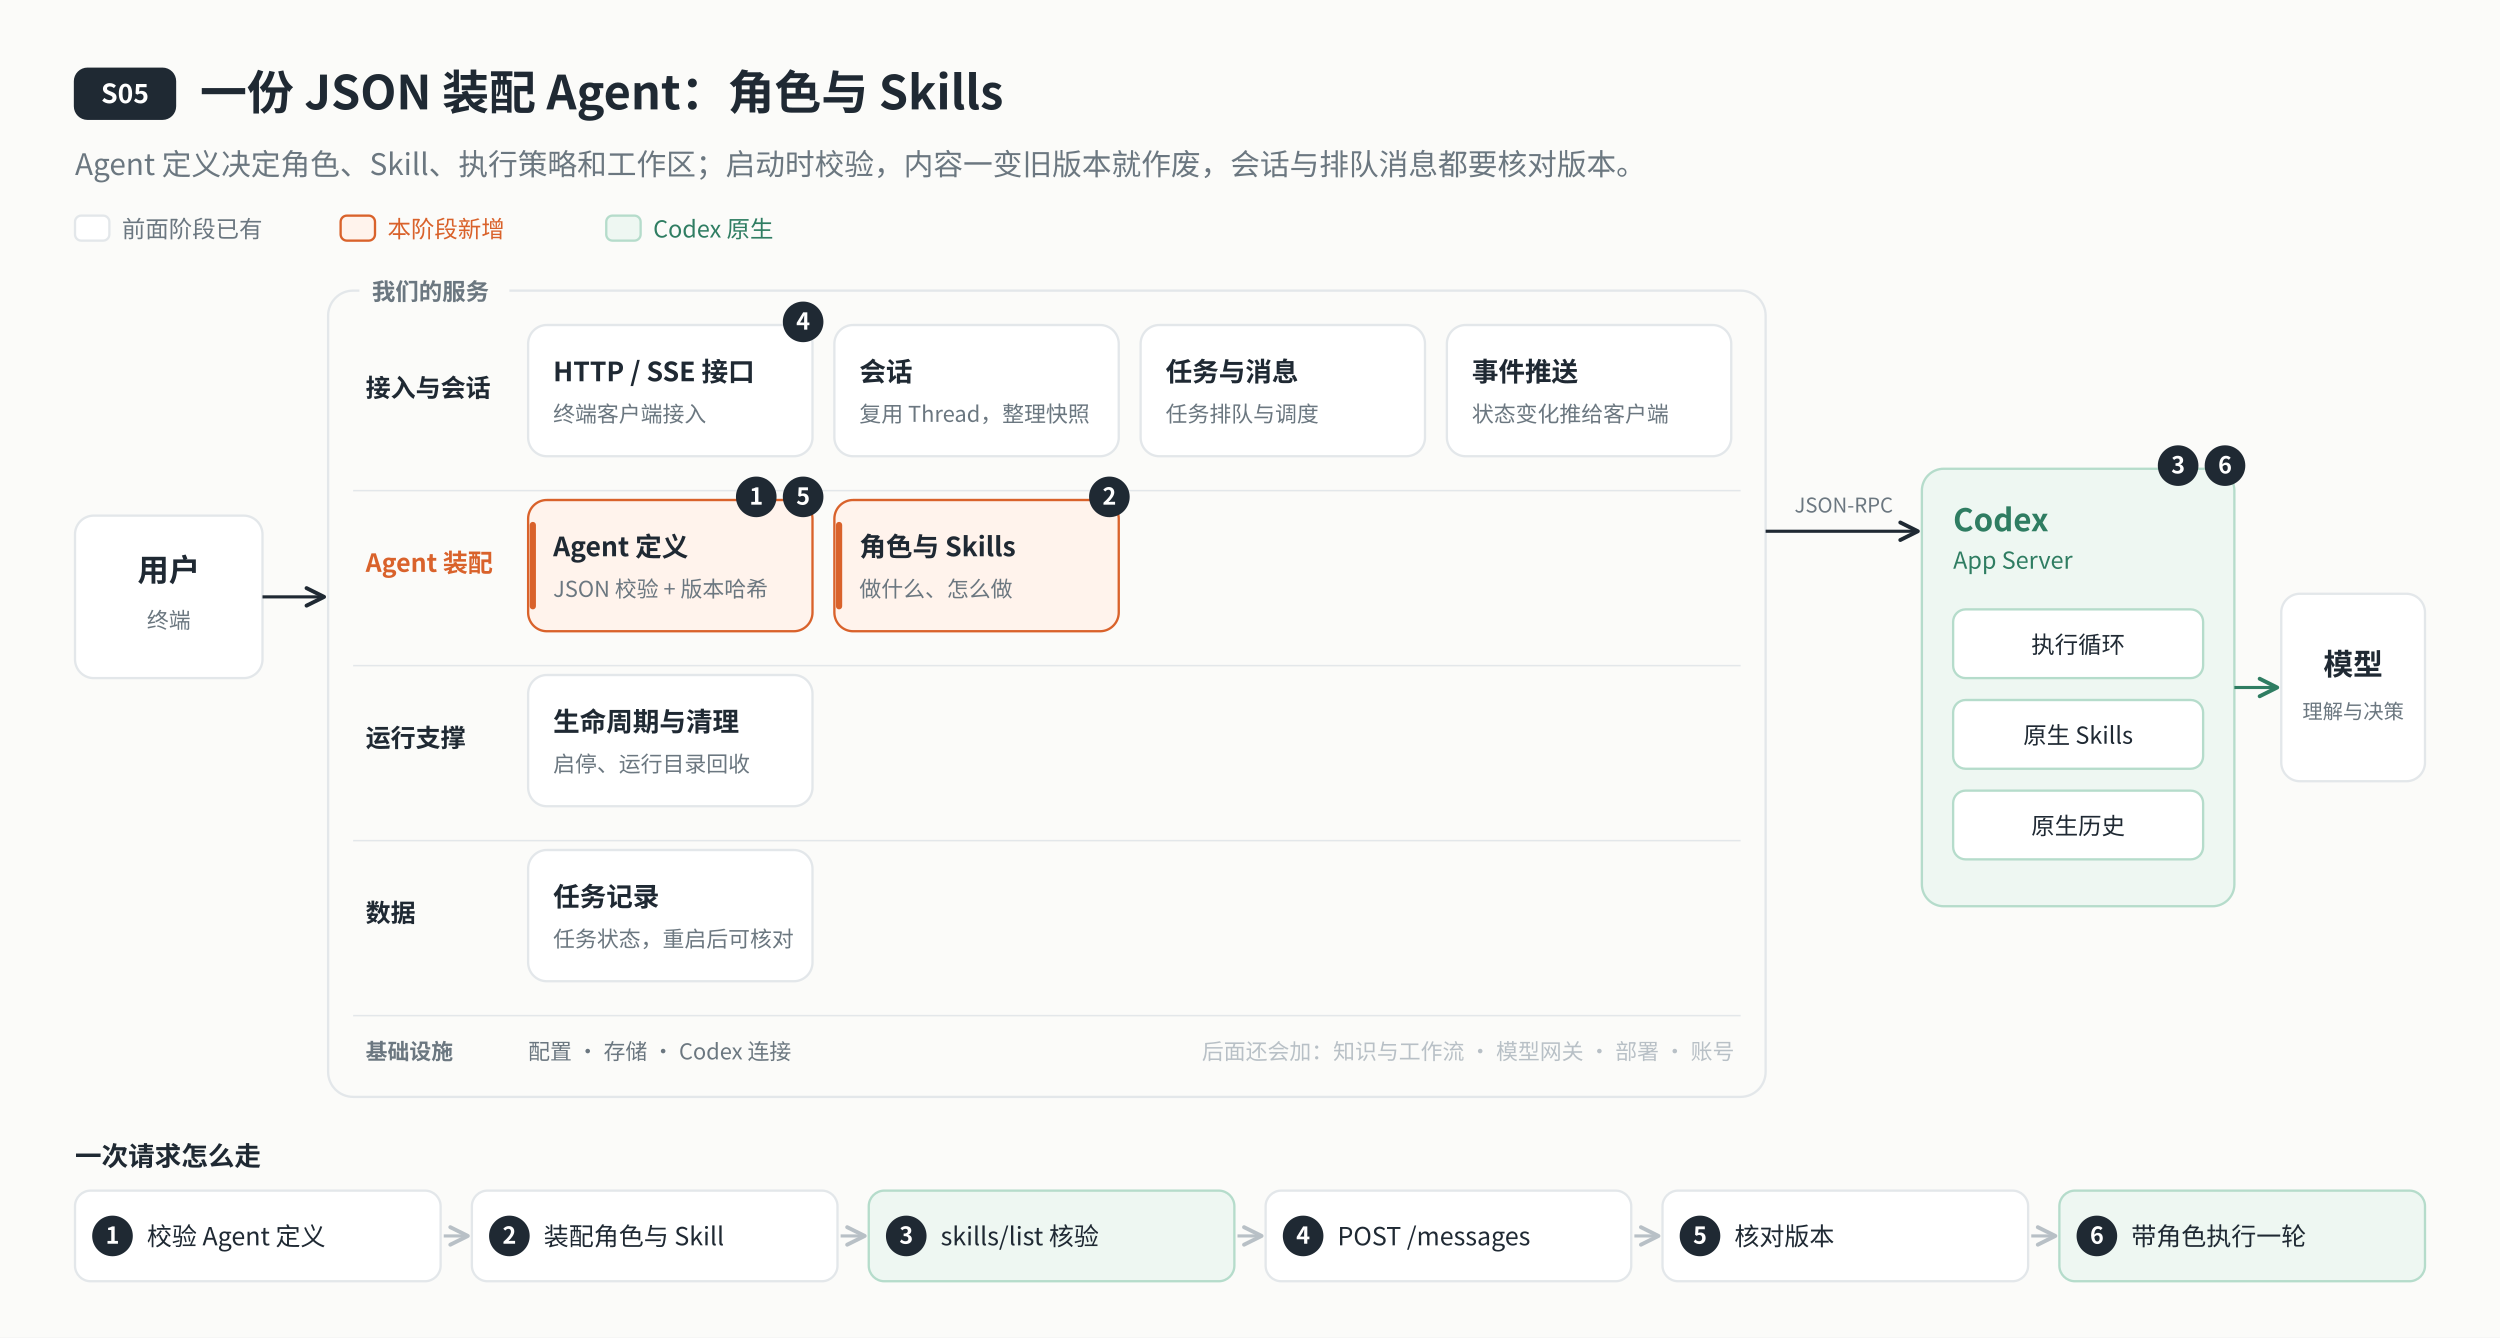
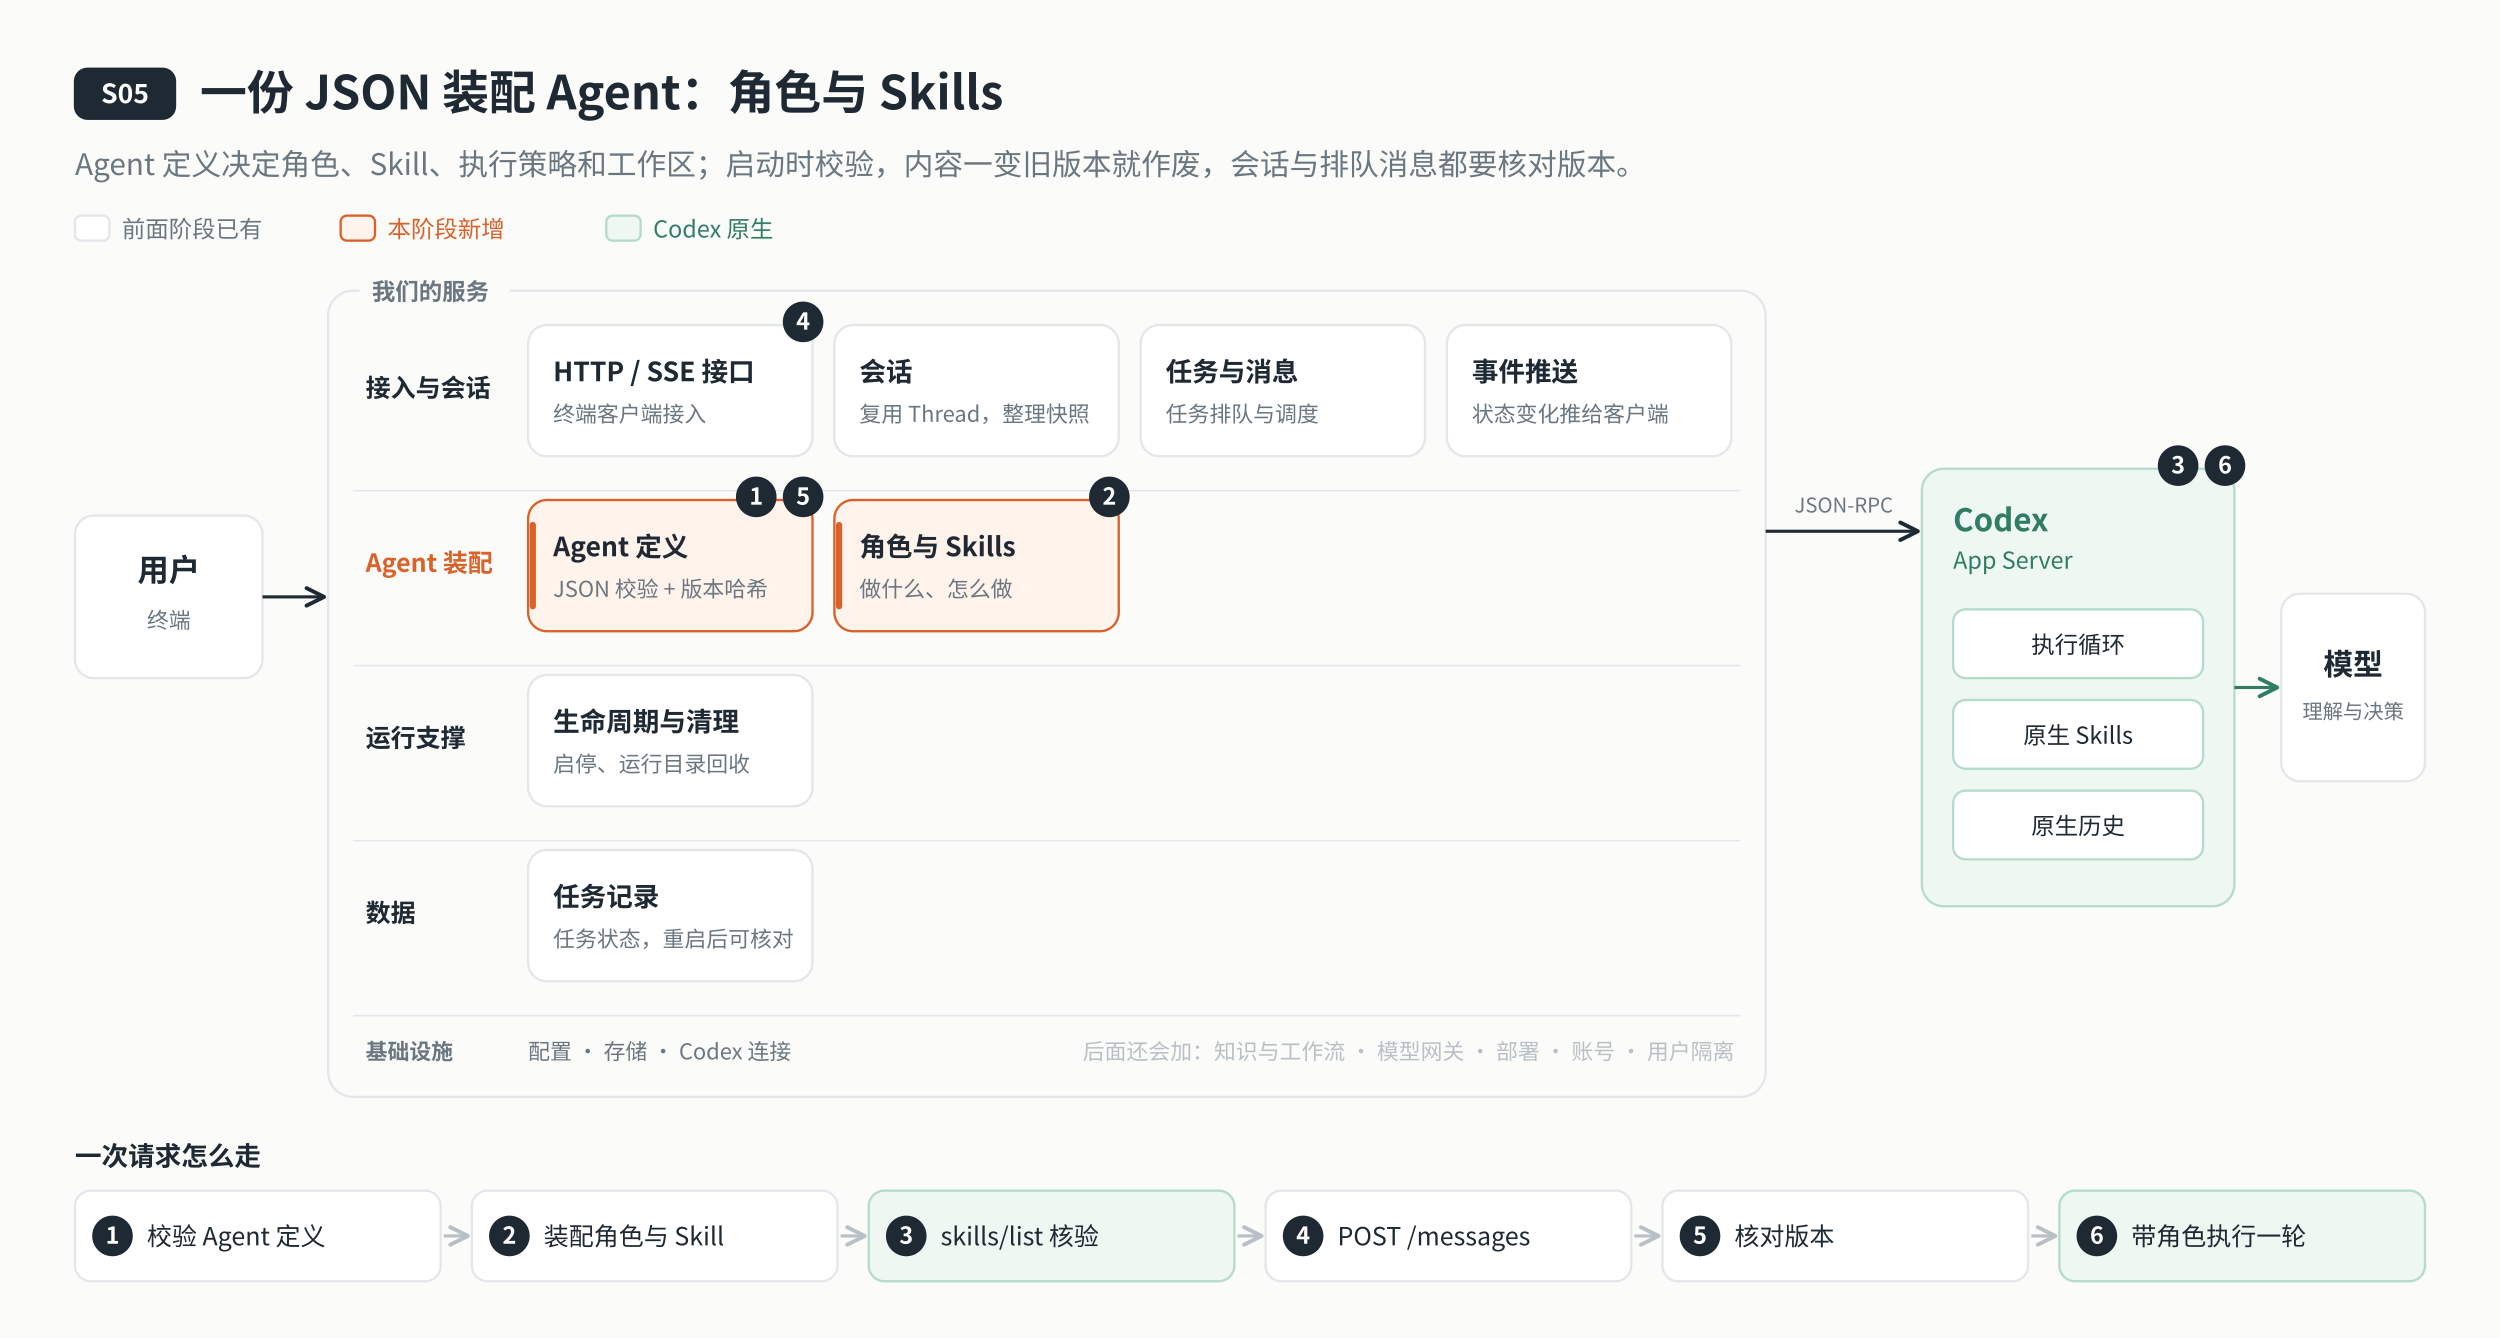
<svg xmlns="http://www.w3.org/2000/svg" width="1600" height="856" viewBox="0 0 1600 856" role="img" aria-labelledby="title desc">
  <defs>
    <marker id="mB8C0C6" viewBox="0 0 10 10" refX="8" refY="5" markerWidth="7" markerHeight="7" orient="auto-start-reverse">
      <path d="M1 1 L9 5 L1 9" fill="none" stroke="#B8C0C6" stroke-width="1.8" stroke-linecap="round" stroke-linejoin="round" />
    </marker>
    <marker id="m1F2933" viewBox="0 0 10 10" refX="8" refY="5" markerWidth="7" markerHeight="7" orient="auto-start-reverse">
      <path d="M1 1 L9 5 L1 9" fill="none" stroke="#1F2933" stroke-width="1.8" stroke-linecap="round" stroke-linejoin="round" />
    </marker>
    <marker id="m2F7D62" viewBox="0 0 10 10" refX="8" refY="5" markerWidth="7" markerHeight="7" orient="auto-start-reverse">
      <path d="M1 1 L9 5 L1 9" fill="none" stroke="#2F7D62" stroke-width="1.8" stroke-linecap="round" stroke-linejoin="round" />
    </marker>
  </defs>
  <g font-family="PingFang SC, Microsoft YaHei, Noto Sans CJK SC, sans-serif">
    <rect x="0" y="0" width="1600" height="856" fill="#FBFBF9" />
    <rect x="48" y="44" width="64" height="32" rx="8" fill="#1F2933" stroke="#1F2933" stroke-width="1.5" />
    <text x="80" y="66" font-size="17" fill="#fff" font-weight="700" text-anchor="middle">S05</text>
    <text x="128" y="70" font-size="30" fill="#1F2933" font-weight="700" text-anchor="start">一份 JSON 装配 Agent：角色与 Skills</text>
    <text x="48" y="112" font-size="19" fill="#6B7780" font-weight="400" text-anchor="start">Agent 定义决定角色、Skill、执行策略和工作区；启动时校验，内容一变旧版本就作废，会话与排队消息都要核对版本。</text>
    <rect x="48" y="138" width="22" height="16" rx="4" fill="#FFFFFF" stroke="#E3E7EA" stroke-width="1.5" />
    <text x="78" y="152" font-size="15" fill="#6B7780" font-weight="400" text-anchor="start">前面阶段已有</text>
    <rect x="218" y="138" width="22" height="16" rx="4" fill="#FFF3EC" stroke="#D9622B" stroke-width="1.5" />
    <text x="248" y="152" font-size="15" fill="#D9622B" font-weight="400" text-anchor="start">本阶段新增</text>
    <rect x="388" y="138" width="22" height="16" rx="4" fill="#EEF7F2" stroke="#B5DCCB" stroke-width="1.5" />
    <text x="418" y="152" font-size="15" fill="#2F7D62" font-weight="400" text-anchor="start">Codex 原生</text>
    <rect x="48" y="330" width="120" height="104" rx="12" fill="#FFFFFF" stroke="#E3E7EA" stroke-width="1.5" />
    <text x="108" y="372" font-size="20" fill="#1F2933" font-weight="600" text-anchor="middle">用户</text>
    <text x="108" y="402" font-size="14" fill="#6B7780" font-weight="400" text-anchor="middle">终端</text>
    <rect x="210" y="186" width="920" height="516" rx="16" fill="none" stroke="#E3E7EA" stroke-width="1.5" />
    <rect x="230" y="175" width="96" height="22" fill="#FBFBF9" />
    <text x="238" y="192" font-size="15" fill="#6B7780" font-weight="600" text-anchor="start">我们的服务</text>
    <text x="234" y="254" font-size="16" fill="#1F2933" font-weight="600" text-anchor="start">接入与会话</text>
    <rect x="338" y="208" width="182" height="84" rx="12" fill="#FFFFFF" stroke="#E3E7EA" stroke-width="1.5" />
    <text x="354" y="244" font-size="17" fill="#1F2933" font-weight="600" text-anchor="start">HTTP / SSE 接口</text>
    <text x="354" y="270" font-size="14" fill="#6B7780" font-weight="400" text-anchor="start">终端客户端接入</text>
    <rect x="534" y="208" width="182" height="84" rx="12" fill="#FFFFFF" stroke="#E3E7EA" stroke-width="1.5" />
    <text x="550" y="244" font-size="17" fill="#1F2933" font-weight="600" text-anchor="start">会话</text>
    <text x="550" y="270" font-size="14" fill="#6B7780" font-weight="400" text-anchor="start">复用 Thread，整理快照</text>
    <rect x="730" y="208" width="182" height="84" rx="12" fill="#FFFFFF" stroke="#E3E7EA" stroke-width="1.5" />
    <text x="746" y="244" font-size="17" fill="#1F2933" font-weight="600" text-anchor="start">任务与消息</text>
    <text x="746" y="270" font-size="14" fill="#6B7780" font-weight="400" text-anchor="start">任务排队与调度</text>
    <rect x="926" y="208" width="182" height="84" rx="12" fill="#FFFFFF" stroke="#E3E7EA" stroke-width="1.5" />
    <text x="942" y="244" font-size="17" fill="#1F2933" font-weight="600" text-anchor="start">事件推送</text>
    <text x="942" y="270" font-size="14" fill="#6B7780" font-weight="400" text-anchor="start">状态变化推给客户端</text>
    <text x="234" y="366" font-size="16" fill="#D9622B" font-weight="600" text-anchor="start">Agent 装配</text>
    <line x1="226" y1="314" x2="1114" y2="314" stroke="#E3E7EA" stroke-width="1" />
    <rect x="338" y="320" width="182" height="84" rx="12" fill="#FFF3EC" stroke="#D9622B" stroke-width="1.5" />
    <rect x="339" y="334" width="4" height="56" rx="2" fill="#D9622B" />
    <text x="354" y="356" font-size="17" fill="#1F2933" font-weight="600" text-anchor="start">Agent 定义</text>
    <text x="354" y="382" font-size="14" fill="#6B7780" font-weight="400" text-anchor="start">JSON 校验 + 版本哈希</text>
    <rect x="534" y="320" width="182" height="84" rx="12" fill="#FFF3EC" stroke="#D9622B" stroke-width="1.5" />
    <rect x="535" y="334" width="4" height="56" rx="2" fill="#D9622B" />
    <text x="550" y="356" font-size="17" fill="#1F2933" font-weight="600" text-anchor="start">角色与 Skills</text>
    <text x="550" y="382" font-size="14" fill="#6B7780" font-weight="400" text-anchor="start">做什么、怎么做</text>
    <text x="234" y="478" font-size="16" fill="#1F2933" font-weight="600" text-anchor="start">运行支撑</text>
    <line x1="226" y1="426" x2="1114" y2="426" stroke="#E3E7EA" stroke-width="1" />
    <rect x="338" y="432" width="182" height="84" rx="12" fill="#FFFFFF" stroke="#E3E7EA" stroke-width="1.5" />
    <text x="354" y="468" font-size="17" fill="#1F2933" font-weight="600" text-anchor="start">生命周期与清理</text>
    <text x="354" y="494" font-size="14" fill="#6B7780" font-weight="400" text-anchor="start">启停、运行目录回收</text>
    <text x="234" y="590" font-size="16" fill="#1F2933" font-weight="600" text-anchor="start">数据</text>
    <line x1="226" y1="538" x2="1114" y2="538" stroke="#E3E7EA" stroke-width="1" />
    <rect x="338" y="544" width="182" height="84" rx="12" fill="#FFFFFF" stroke="#E3E7EA" stroke-width="1.5" />
    <text x="354" y="580" font-size="17" fill="#1F2933" font-weight="600" text-anchor="start">任务记录</text>
    <text x="354" y="606" font-size="14" fill="#6B7780" font-weight="400" text-anchor="start">任务状态，重启后可核对</text>
    <line x1="226" y1="650" x2="1114" y2="650" stroke="#E3E7EA" stroke-width="1" />
    <text x="234" y="678" font-size="14" fill="#6B7780" font-weight="600" text-anchor="start">基础设施</text>
    <text x="338" y="678" font-size="14" fill="#6B7780" font-weight="400" text-anchor="start">配置 · 存储 · Codex 连接</text>
-     <text x="1110" y="678" font-size="14" fill="#B8C0C6" font-weight="400" text-anchor="end">后面还会加：知识与工作流 · 模型网关 · 部署 · 账号</text>
+     <text x="1110" y="678" font-size="14" fill="#B8C0C6" font-weight="400" text-anchor="end">后面还会加：知识与工作流 · 模型网关 · 部署 · 账号 · 用户隔离</text>
    <rect x="1230" y="300" width="200" height="280" rx="14" fill="#EEF7F2" stroke="#B5DCCB" stroke-width="1.5" />
    <text x="1250" y="340" font-size="20" fill="#2F7D62" font-weight="700" text-anchor="start">Codex</text>
    <text x="1250" y="364" font-size="15" fill="#2F7D62" font-weight="400" text-anchor="start">App Server</text>
    <rect x="1250" y="390" width="160" height="44" rx="8" fill="#FFFFFF" stroke="#B5DCCB" stroke-width="1.5" />
    <text x="1330" y="418" font-size="15" fill="#1F2933" font-weight="500" text-anchor="middle">执行循环</text>
    <rect x="1250" y="448" width="160" height="44" rx="8" fill="#FFFFFF" stroke="#B5DCCB" stroke-width="1.5" />
    <text x="1330" y="476" font-size="15" fill="#1F2933" font-weight="500" text-anchor="middle">原生 Skills</text>
    <rect x="1250" y="506" width="160" height="44" rx="8" fill="#FFFFFF" stroke="#B5DCCB" stroke-width="1.5" />
    <text x="1330" y="534" font-size="15" fill="#1F2933" font-weight="500" text-anchor="middle">原生历史</text>
    <rect x="1460" y="380" width="92" height="120" rx="12" fill="#FFFFFF" stroke="#E3E7EA" stroke-width="1.5" />
    <text x="1506" y="432" font-size="19" fill="#1F2933" font-weight="600" text-anchor="middle">模型</text>
    <text x="1506" y="460" font-size="13" fill="#6B7780" font-weight="400" text-anchor="middle">理解与决策</text>
    <path d="M168,382 L206,382" fill="none" stroke="#1F2933" stroke-width="2" marker-end="url(#m1F2933)" />
    <path d="M1130,340 L1226,340" fill="none" stroke="#1F2933" stroke-width="2" marker-end="url(#m1F2933)" />
    <text x="1180" y="328" font-size="13" fill="#6B7780" font-weight="500" text-anchor="middle">JSON-RPC</text>
    <path d="M1430,440 L1456,440" fill="none" stroke="#2F7D62" stroke-width="2" marker-end="url(#m2F7D62)" />
    <circle cx="484" cy="318" r="13" fill="#1F2933" />
    <text x="484" y="323" font-size="15" fill="#fff" font-weight="700" text-anchor="middle">1</text>
    <circle cx="514" cy="318" r="13" fill="#1F2933" />
    <text x="514" y="323" font-size="15" fill="#fff" font-weight="700" text-anchor="middle">5</text>
    <circle cx="710" cy="318" r="13" fill="#1F2933" />
    <text x="710" y="323" font-size="15" fill="#fff" font-weight="700" text-anchor="middle">2</text>
    <circle cx="1394" cy="298" r="13" fill="#1F2933" />
    <text x="1394" y="303" font-size="15" fill="#fff" font-weight="700" text-anchor="middle">3</text>
    <circle cx="1424" cy="298" r="13" fill="#1F2933" />
    <text x="1424" y="303" font-size="15" fill="#fff" font-weight="700" text-anchor="middle">6</text>
    <circle cx="514" cy="206" r="13" fill="#1F2933" />
    <text x="514" y="211" font-size="15" fill="#fff" font-weight="700" text-anchor="middle">4</text>
    <text x="48" y="746" font-size="17" fill="#1F2933" font-weight="700" text-anchor="start">一次请求怎么走</text>
    <rect x="48" y="762" width="234" height="58" rx="10" fill="#FFFFFF" stroke="#E3E7EA" stroke-width="1.5" />
    <circle cx="72" cy="791" r="13" fill="#1F2933" />
    <text x="72" y="796" font-size="15" fill="#fff" font-weight="700" text-anchor="middle">1</text>
    <text x="94" y="797" font-size="16" fill="#1F2933" font-weight="500" text-anchor="start">校验 Agent 定义</text>
    <path d="M284,791 L298,791" fill="none" stroke="#B8C0C6" stroke-width="2" marker-end="url(#mB8C0C6)" />
    <rect x="302" y="762" width="234" height="58" rx="10" fill="#FFFFFF" stroke="#E3E7EA" stroke-width="1.5" />
    <circle cx="326" cy="791" r="13" fill="#1F2933" />
    <text x="326" y="796" font-size="15" fill="#fff" font-weight="700" text-anchor="middle">2</text>
    <text x="348" y="797" font-size="16" fill="#1F2933" font-weight="500" text-anchor="start">装配角色与 Skill</text>
    <path d="M538,791 L552,791" fill="none" stroke="#B8C0C6" stroke-width="2" marker-end="url(#mB8C0C6)" />
    <rect x="556" y="762" width="234" height="58" rx="10" fill="#EEF7F2" stroke="#B5DCCB" stroke-width="1.5" />
    <circle cx="580" cy="791" r="13" fill="#1F2933" />
    <text x="580" y="796" font-size="15" fill="#fff" font-weight="700" text-anchor="middle">3</text>
    <text x="602" y="797" font-size="16" fill="#1F2933" font-weight="500" text-anchor="start">skills/list 核验</text>
    <path d="M792,791 L806,791" fill="none" stroke="#B8C0C6" stroke-width="2" marker-end="url(#mB8C0C6)" />
    <rect x="810" y="762" width="234" height="58" rx="10" fill="#FFFFFF" stroke="#E3E7EA" stroke-width="1.5" />
    <circle cx="834" cy="791" r="13" fill="#1F2933" />
    <text x="834" y="796" font-size="15" fill="#fff" font-weight="700" text-anchor="middle">4</text>
    <text x="856" y="797" font-size="16" fill="#1F2933" font-weight="500" text-anchor="start">POST /messages</text>
    <path d="M1046,791 L1060,791" fill="none" stroke="#B8C0C6" stroke-width="2" marker-end="url(#mB8C0C6)" />
    <rect x="1064" y="762" width="234" height="58" rx="10" fill="#FFFFFF" stroke="#E3E7EA" stroke-width="1.5" />
    <circle cx="1088" cy="791" r="13" fill="#1F2933" />
    <text x="1088" y="796" font-size="15" fill="#fff" font-weight="700" text-anchor="middle">5</text>
    <text x="1110" y="797" font-size="16" fill="#1F2933" font-weight="500" text-anchor="start">核对版本</text>
    <path d="M1300,791 L1314,791" fill="none" stroke="#B8C0C6" stroke-width="2" marker-end="url(#mB8C0C6)" />
    <rect x="1318" y="762" width="234" height="58" rx="10" fill="#EEF7F2" stroke="#B5DCCB" stroke-width="1.5" />
    <circle cx="1342" cy="791" r="13" fill="#1F2933" />
    <text x="1342" y="796" font-size="15" fill="#fff" font-weight="700" text-anchor="middle">6</text>
    <text x="1364" y="797" font-size="16" fill="#1F2933" font-weight="500" text-anchor="start">带角色执行一轮</text>
  </g>
</svg>
